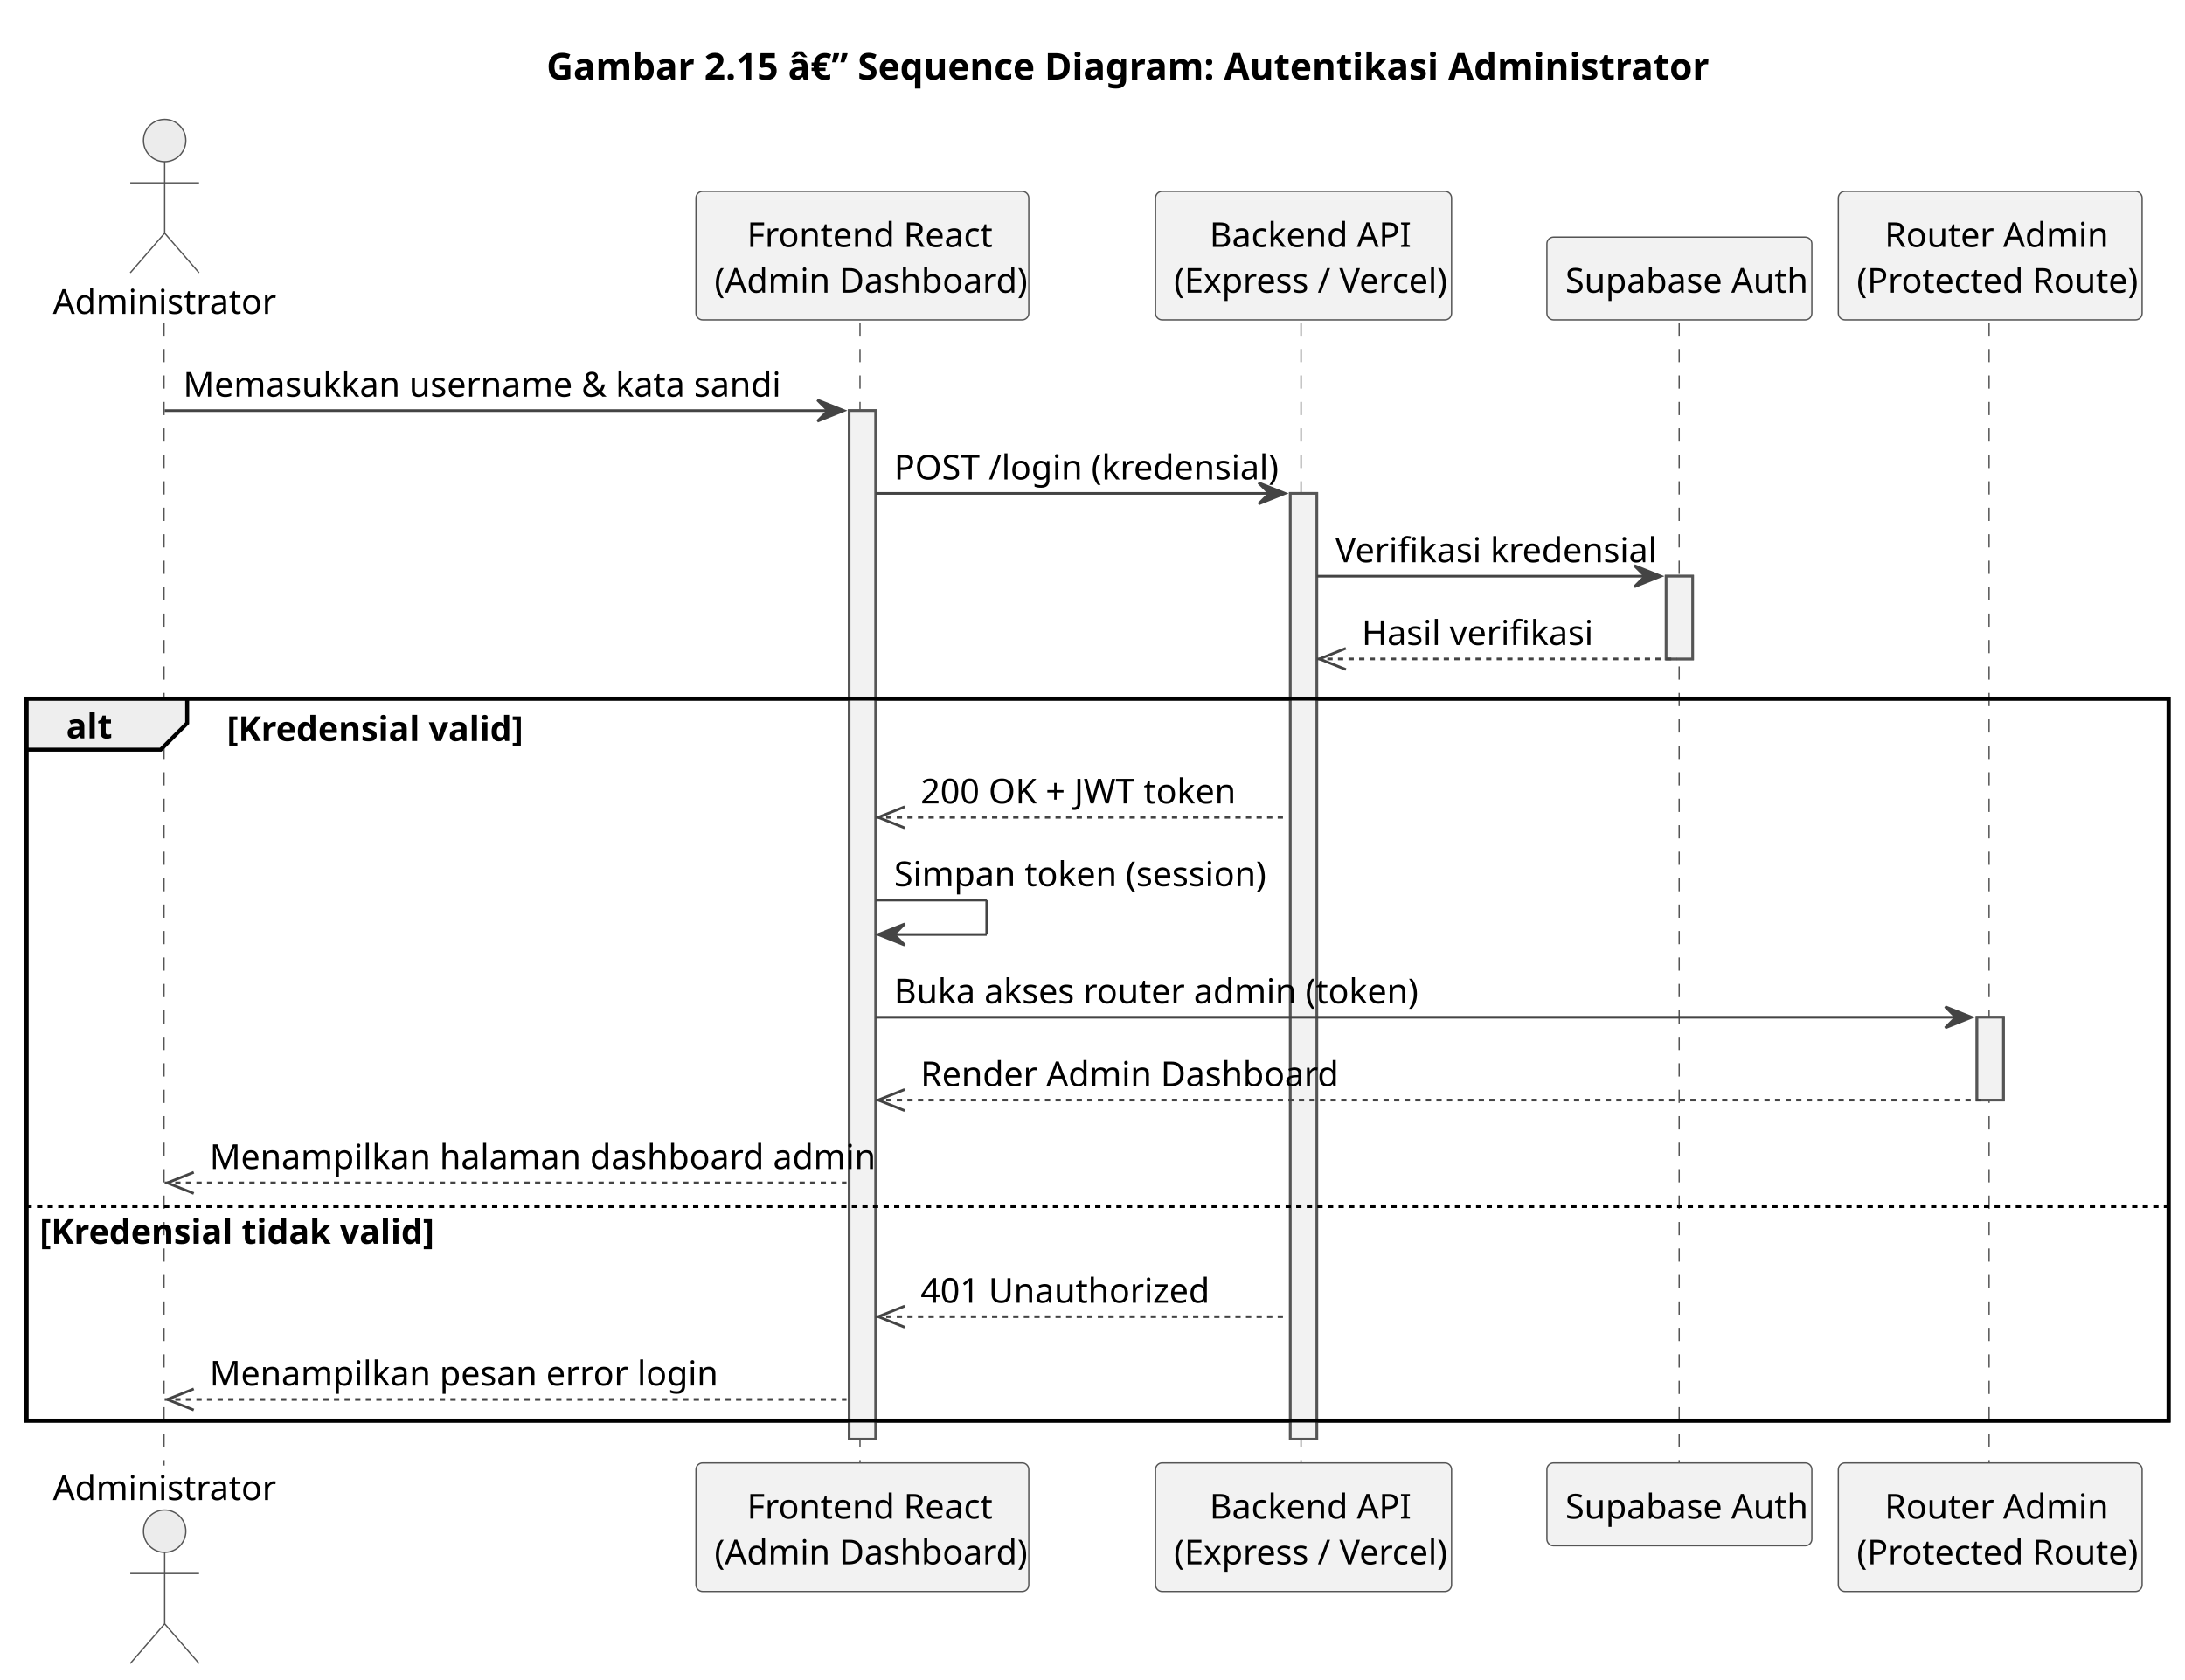
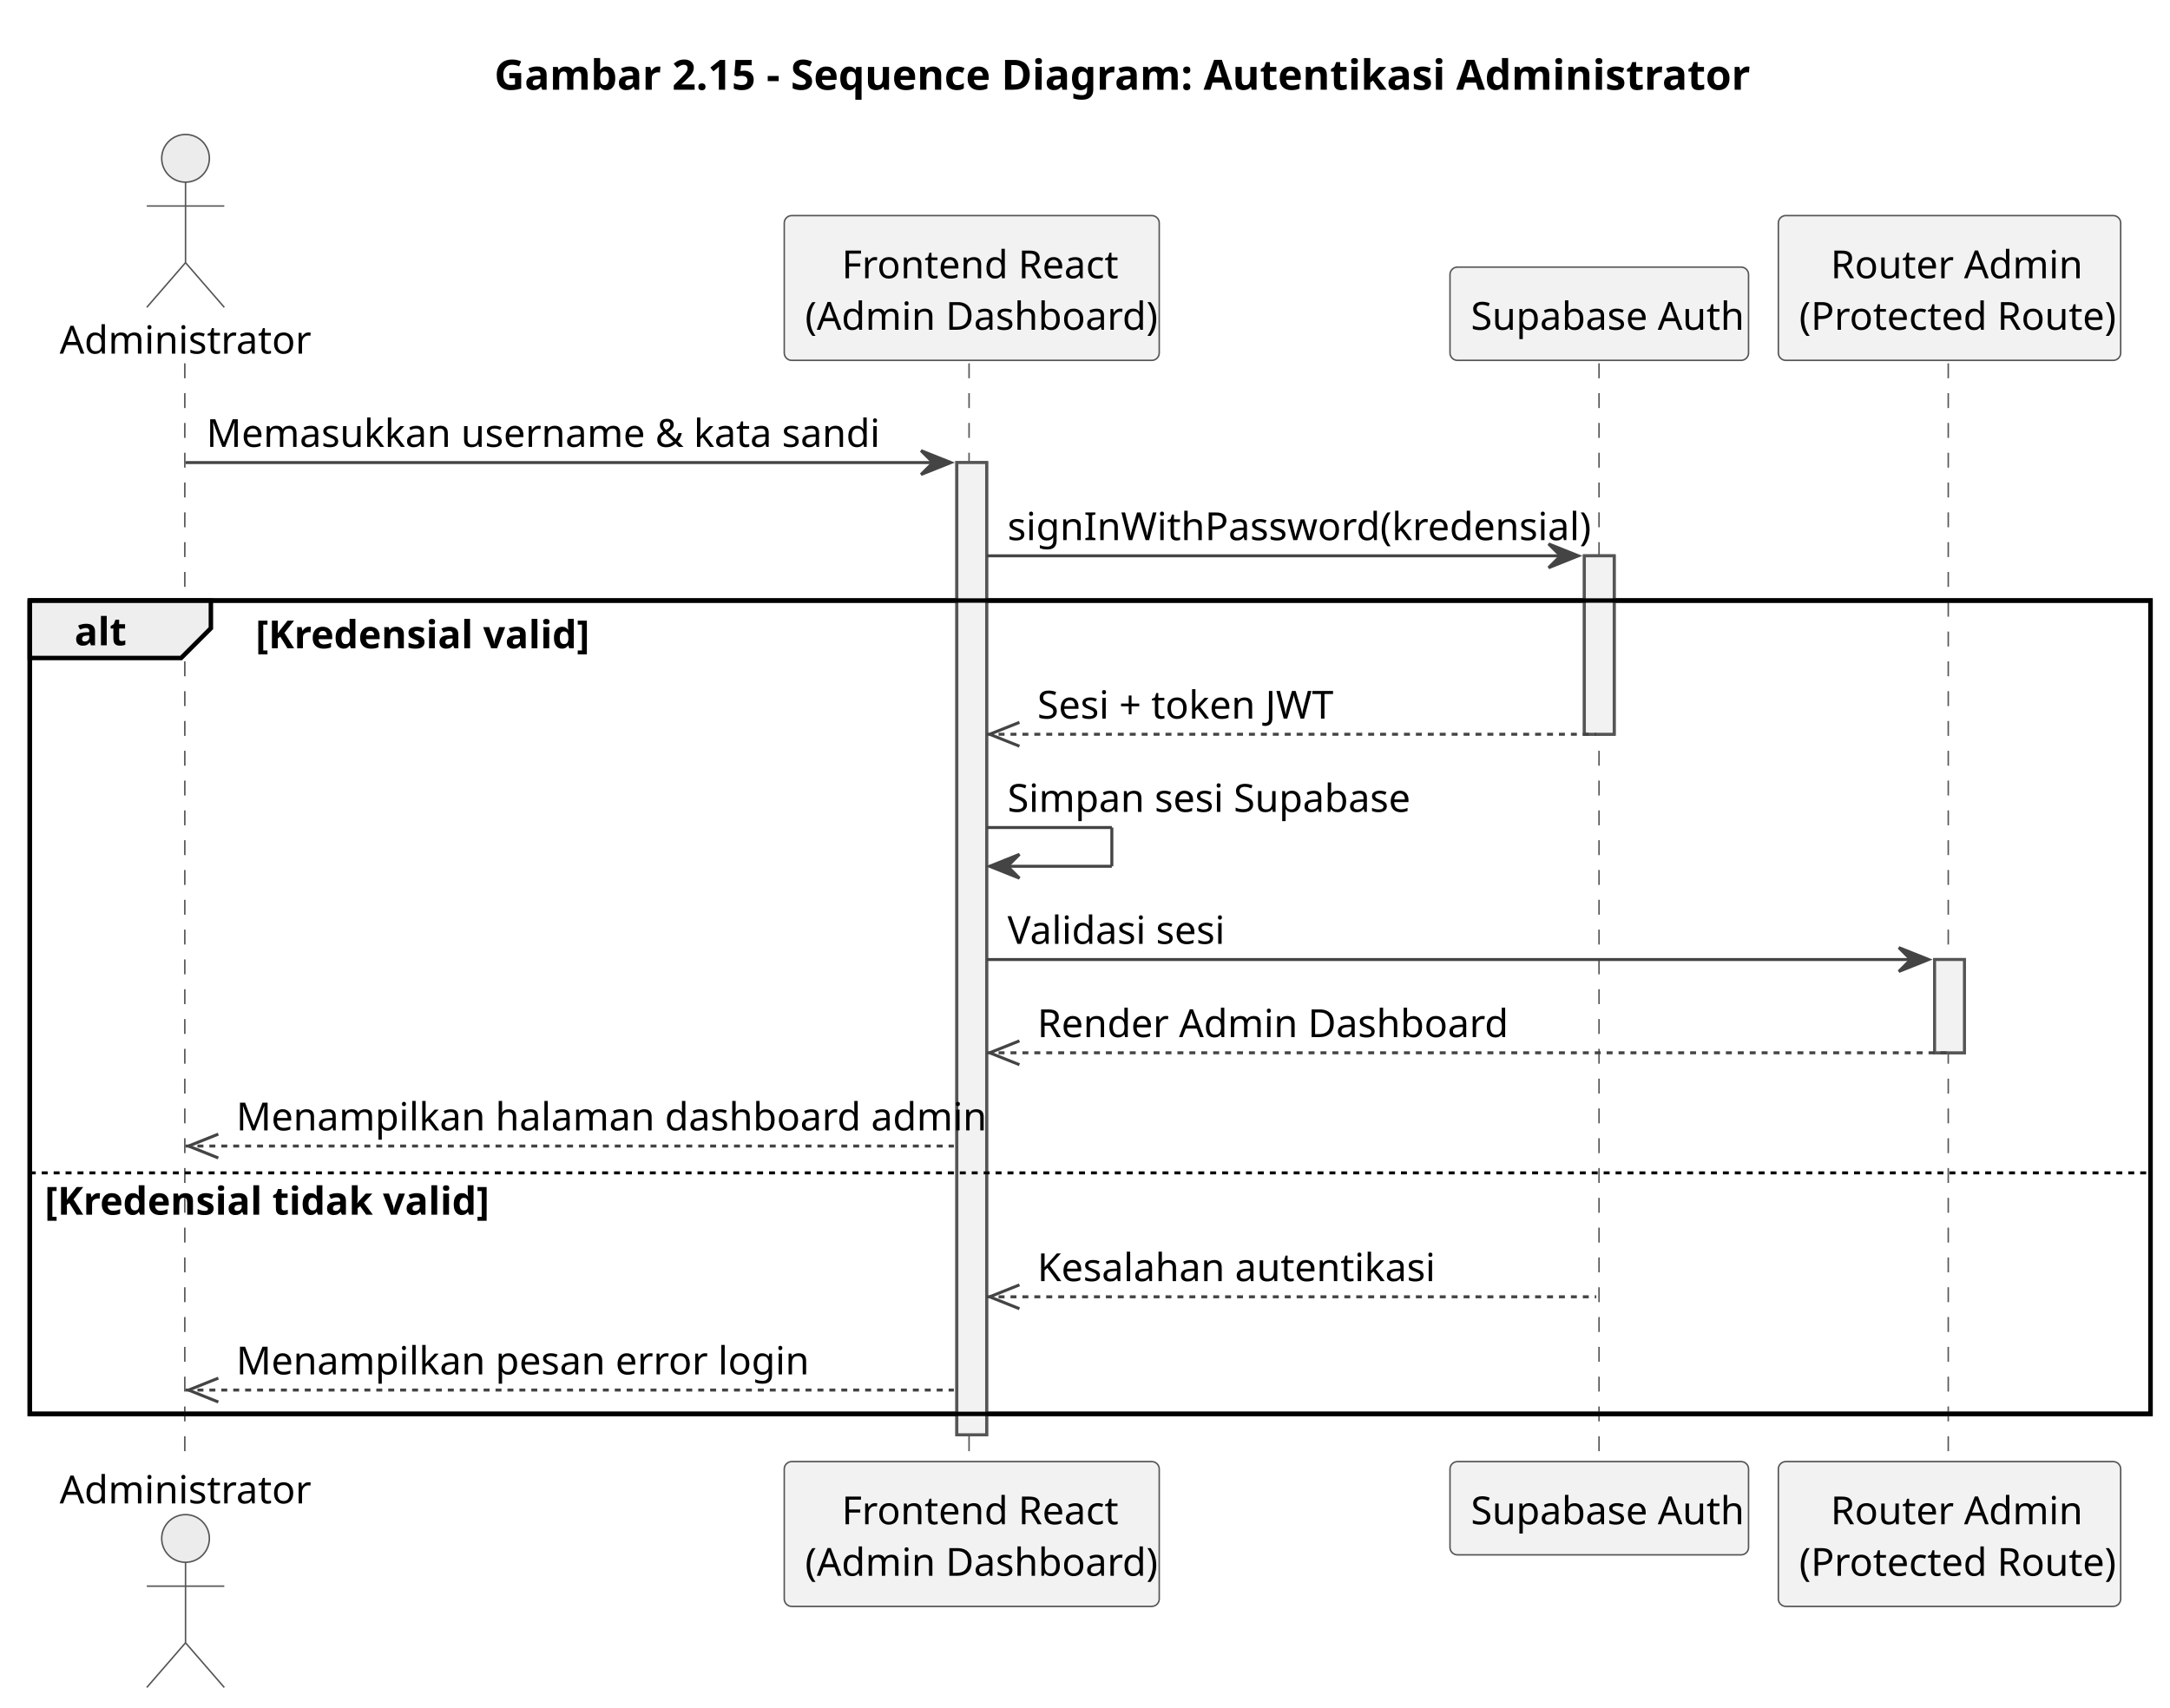
- <svg xmlns="http://www.w3.org/2000/svg" contentStyleType="text/css" height="635px" preserveAspectRatio="none" style="width:826px;height:635px;background:#FFFFFF;" version="1.1" viewBox="0 0 826 635" width="826px" zoomAndPan="magnify">
+ <svg xmlns="http://www.w3.org/2000/svg" contentStyleType="text/css" height="573px" preserveAspectRatio="none" style="width:728px;height:573px;background:#FFFFFF;" version="1.1" viewBox="0 0 728 573" width="728px" zoomAndPan="magnify">
  <defs />
  <g>
-     <text fill="#000000" font-family="Segoe UI" font-size="14" font-weight="bold" lengthAdjust="spacing" textLength="415.618" x="206.582" y="30.107">Gambar 2.15 â€” Sequence Diagram: Autentikasi Administrator</text>
-     <rect fill="#F2F2F2" height="388.783" style="stroke:#555555;stroke-width:1.0;" width="10" x="321.006" y="155.203" />
-     <rect fill="#F2F2F2" height="357.492" style="stroke:#555555;stroke-width:1.0;" width="10" x="487.782" y="186.494" />
-     <rect fill="#F2F2F2" height="31.291" style="stroke:#555555;stroke-width:1.0;" width="10" x="629.859" y="217.785" />
-     <rect fill="#F2F2F2" height="31.291" style="stroke:#555555;stroke-width:1.0;" width="10" x="747.36" y="384.531" />
-     <rect fill="none" height="272.91" style="stroke:#000000;stroke-width:1.5;" width="809.783" x="10" y="264.076" />
-     <line style="stroke:#555555;stroke-width:0.5;stroke-dasharray:5.0,5.0;" x1="62" x2="62" y1="121.912" y2="553.986" />
-     <line style="stroke:#555555;stroke-width:0.5;stroke-dasharray:5.0,5.0;" x1="325.106" x2="325.106" y1="121.912" y2="553.986" />
-     <line style="stroke:#555555;stroke-width:0.5;stroke-dasharray:5.0,5.0;" x1="491.826" x2="491.826" y1="121.912" y2="553.986" />
-     <line style="stroke:#555555;stroke-width:0.5;stroke-dasharray:5.0,5.0;" x1="634.781" x2="634.781" y1="121.912" y2="553.986" />
-     <line style="stroke:#555555;stroke-width:0.5;stroke-dasharray:5.0,5.0;" x1="751.938" x2="751.938" y1="121.912" y2="553.986" />
+     <text fill="#000000" font-family="Segoe UI" font-size="14" font-weight="bold" lengthAdjust="spacing" textLength="398.788" x="165.833" y="30.107">Gambar 2.15 - Sequence Diagram: Autentikasi Administrator</text>
+     <rect fill="#F2F2F2" height="326.201" style="stroke:#555555;stroke-width:1.0;" width="10" x="321.006" y="155.203" />
+     <rect fill="#F2F2F2" height="59.873" style="stroke:#555555;stroke-width:1.0;" width="10" x="531.53" y="186.494" />
+     <rect fill="#F2F2F2" height="31.291" style="stroke:#555555;stroke-width:1.0;" width="10" x="649.031" y="321.949" />
+     <rect fill="none" height="272.91" style="stroke:#000000;stroke-width:1.5;" width="711.454" x="10" y="201.494" />
+     <line style="stroke:#555555;stroke-width:0.5;stroke-dasharray:5.0,5.0;" x1="62" x2="62" y1="121.912" y2="491.404" />
+     <line style="stroke:#555555;stroke-width:0.5;stroke-dasharray:5.0,5.0;" x1="325.106" x2="325.106" y1="121.912" y2="491.404" />
+     <line style="stroke:#555555;stroke-width:0.5;stroke-dasharray:5.0,5.0;" x1="536.452" x2="536.452" y1="121.912" y2="491.404" />
+     <line style="stroke:#555555;stroke-width:0.5;stroke-dasharray:5.0,5.0;" x1="653.608" x2="653.608" y1="121.912" y2="491.404" />
    <text fill="#000000" font-family="Segoe UI" font-size="13" lengthAdjust="spacing" textLength="78.489" x="20" y="118.649">Administrator</text>
    <ellipse cx="62.244" cy="53.121" fill="#ECECEC" rx="8" ry="8" style="stroke:#555555;stroke-width:0.5;" />
    <path d="M62.244,61.121 L62.244,88.121 M49.244,69.121 L75.244,69.121 M62.244,88.121 L49.244,103.121 M62.244,88.121 L75.244,103.121 " fill="none" style="stroke:#555555;stroke-width:0.5;" />
-     <text fill="#000000" font-family="Segoe UI" font-size="13" lengthAdjust="spacing" textLength="78.489" x="20" y="567.015">Administrator</text>
-     <ellipse cx="62.244" cy="578.777" fill="#ECECEC" rx="8" ry="8" style="stroke:#555555;stroke-width:0.5;" />
-     <path d="M62.244,586.777 L62.244,613.777 M49.244,594.777 L75.244,594.777 M62.244,613.777 L49.244,628.777 M62.244,613.777 L75.244,628.777 " fill="none" style="stroke:#555555;stroke-width:0.5;" />
+     <text fill="#000000" font-family="Segoe UI" font-size="13" lengthAdjust="spacing" textLength="78.489" x="20" y="504.433">Administrator</text>
+     <ellipse cx="62.244" cy="516.195" fill="#ECECEC" rx="8" ry="8" style="stroke:#555555;stroke-width:0.5;" />
+     <path d="M62.244,524.195 L62.244,551.195 M49.244,532.195 L75.244,532.195 M62.244,551.195 L49.244,566.195 M62.244,551.195 L75.244,566.195 " fill="none" style="stroke:#555555;stroke-width:0.5;" />
    <rect fill="#F2F2F2" height="48.582" rx="2.5" ry="2.5" style="stroke:#555555;stroke-width:0.5;" width="125.801" x="263.106" y="72.33" />
    <text fill="#000000" font-family="Segoe UI" font-size="13" lengthAdjust="spacing" textLength="87.217" x="282.398" y="93.358">Frontend React</text>
    <text fill="#000000" font-family="Segoe UI" font-size="13" lengthAdjust="spacing" textLength="111.801" x="270.106" y="110.649">(Admin Dashboard)</text>
-     <rect fill="#F2F2F2" height="48.582" rx="2.5" ry="2.5" style="stroke:#555555;stroke-width:0.5;" width="125.801" x="263.106" y="552.986" />
-     <text fill="#000000" font-family="Segoe UI" font-size="13" lengthAdjust="spacing" textLength="87.217" x="282.398" y="574.015">Frontend React</text>
-     <text fill="#000000" font-family="Segoe UI" font-size="13" lengthAdjust="spacing" textLength="111.801" x="270.106" y="591.306">(Admin Dashboard)</text>
-     <rect fill="#F2F2F2" height="48.582" rx="2.5" ry="2.5" style="stroke:#555555;stroke-width:0.5;" width="111.913" x="436.826" y="72.33" />
-     <text fill="#000000" font-family="Segoe UI" font-size="13" lengthAdjust="spacing" textLength="71.03" x="457.267" y="93.358">Backend API</text>
-     <text fill="#000000" font-family="Segoe UI" font-size="13" lengthAdjust="spacing" textLength="97.913" x="443.826" y="110.649">(Express / Vercel)</text>
-     <rect fill="#F2F2F2" height="48.582" rx="2.5" ry="2.5" style="stroke:#555555;stroke-width:0.5;" width="111.913" x="436.826" y="552.986" />
-     <text fill="#000000" font-family="Segoe UI" font-size="13" lengthAdjust="spacing" textLength="71.03" x="457.267" y="574.015">Backend API</text>
-     <text fill="#000000" font-family="Segoe UI" font-size="13" lengthAdjust="spacing" textLength="97.913" x="443.826" y="591.306">(Express / Vercel)</text>
-     <rect fill="#F2F2F2" height="31.291" rx="2.5" ry="2.5" style="stroke:#555555;stroke-width:0.5;" width="100.157" x="584.781" y="89.621" />
-     <text fill="#000000" font-family="Segoe UI" font-size="13" lengthAdjust="spacing" textLength="86.157" x="591.781" y="110.649">Supabase Auth</text>
-     <rect fill="#F2F2F2" height="31.291" rx="2.5" ry="2.5" style="stroke:#555555;stroke-width:0.5;" width="100.157" x="584.781" y="552.986" />
-     <text fill="#000000" font-family="Segoe UI" font-size="13" lengthAdjust="spacing" textLength="86.157" x="591.781" y="574.015">Supabase Auth</text>
-     <rect fill="#F2F2F2" height="48.582" rx="2.5" ry="2.5" style="stroke:#555555;stroke-width:0.5;" width="114.845" x="694.938" y="72.33" />
-     <text fill="#000000" font-family="Segoe UI" font-size="13" lengthAdjust="spacing" textLength="79.777" x="712.471" y="93.358">Router Admin</text>
-     <text fill="#000000" font-family="Segoe UI" font-size="13" lengthAdjust="spacing" textLength="100.845" x="701.938" y="110.649">(Protected Route)</text>
-     <rect fill="#F2F2F2" height="48.582" rx="2.5" ry="2.5" style="stroke:#555555;stroke-width:0.5;" width="114.845" x="694.938" y="552.986" />
-     <text fill="#000000" font-family="Segoe UI" font-size="13" lengthAdjust="spacing" textLength="79.777" x="712.471" y="574.015">Router Admin</text>
-     <text fill="#000000" font-family="Segoe UI" font-size="13" lengthAdjust="spacing" textLength="100.845" x="701.938" y="591.306">(Protected Route)</text>
-     <rect fill="#F2F2F2" height="388.783" style="stroke:#555555;stroke-width:1.0;" width="10" x="321.006" y="155.203" />
-     <rect fill="#F2F2F2" height="357.492" style="stroke:#555555;stroke-width:1.0;" width="10" x="487.782" y="186.494" />
-     <rect fill="#F2F2F2" height="31.291" style="stroke:#555555;stroke-width:1.0;" width="10" x="629.859" y="217.785" />
-     <rect fill="#F2F2F2" height="31.291" style="stroke:#555555;stroke-width:1.0;" width="10" x="747.36" y="384.531" />
+     <rect fill="#F2F2F2" height="48.582" rx="2.5" ry="2.5" style="stroke:#555555;stroke-width:0.5;" width="125.801" x="263.106" y="490.404" />
+     <text fill="#000000" font-family="Segoe UI" font-size="13" lengthAdjust="spacing" textLength="87.217" x="282.398" y="511.433">Frontend React</text>
+     <text fill="#000000" font-family="Segoe UI" font-size="13" lengthAdjust="spacing" textLength="111.801" x="270.106" y="528.724">(Admin Dashboard)</text>
+     <rect fill="#F2F2F2" height="31.291" rx="2.5" ry="2.5" style="stroke:#555555;stroke-width:0.5;" width="100.157" x="486.452" y="89.621" />
+     <text fill="#000000" font-family="Segoe UI" font-size="13" lengthAdjust="spacing" textLength="86.157" x="493.452" y="110.649">Supabase Auth</text>
+     <rect fill="#F2F2F2" height="31.291" rx="2.5" ry="2.5" style="stroke:#555555;stroke-width:0.5;" width="100.157" x="486.452" y="490.404" />
+     <text fill="#000000" font-family="Segoe UI" font-size="13" lengthAdjust="spacing" textLength="86.157" x="493.452" y="511.433">Supabase Auth</text>
+     <rect fill="#F2F2F2" height="48.582" rx="2.5" ry="2.5" style="stroke:#555555;stroke-width:0.5;" width="114.845" x="596.608" y="72.33" />
+     <text fill="#000000" font-family="Segoe UI" font-size="13" lengthAdjust="spacing" textLength="79.777" x="614.142" y="93.358">Router Admin</text>
+     <text fill="#000000" font-family="Segoe UI" font-size="13" lengthAdjust="spacing" textLength="100.845" x="603.608" y="110.649">(Protected Route)</text>
+     <rect fill="#F2F2F2" height="48.582" rx="2.5" ry="2.5" style="stroke:#555555;stroke-width:0.5;" width="114.845" x="596.608" y="490.404" />
+     <text fill="#000000" font-family="Segoe UI" font-size="13" lengthAdjust="spacing" textLength="79.777" x="614.142" y="511.433">Router Admin</text>
+     <text fill="#000000" font-family="Segoe UI" font-size="13" lengthAdjust="spacing" textLength="100.845" x="603.608" y="528.724">(Protected Route)</text>
+     <rect fill="#F2F2F2" height="326.201" style="stroke:#555555;stroke-width:1.0;" width="10" x="321.006" y="155.203" />
+     <rect fill="#F2F2F2" height="59.873" style="stroke:#555555;stroke-width:1.0;" width="10" x="531.53" y="186.494" />
+     <rect fill="#F2F2F2" height="31.291" style="stroke:#555555;stroke-width:1.0;" width="10" x="649.031" y="321.949" />
    <polygon fill="#444444" points="309.006,151.203,319.006,155.203,309.006,159.203,313.006,155.203" style="stroke:#444444;stroke-width:1.0;" />
    <line style="stroke:#444444;stroke-width:1.0;" x1="62.244" x2="315.006" y1="155.203" y2="155.203" />
    <text fill="#000000" font-family="Segoe UI" font-size="13" lengthAdjust="spacing" textLength="211.244" x="69.244" y="149.94">Memasukkan username &amp; kata sandi</text>
-     <polygon fill="#444444" points="475.782,182.494,485.782,186.494,475.782,190.494,479.782,186.494" style="stroke:#444444;stroke-width:1.0;" />
-     <line style="stroke:#444444;stroke-width:1.0;" x1="331.006" x2="481.782" y1="186.494" y2="186.494" />
-     <text fill="#000000" font-family="Segoe UI" font-size="13" lengthAdjust="spacing" textLength="137.776" x="338.006" y="181.231">POST /login (kredensial)</text>
-     <polygon fill="#444444" points="617.859,213.785,627.859,217.785,617.859,221.785,621.859,217.785" style="stroke:#444444;stroke-width:1.0;" />
-     <line style="stroke:#444444;stroke-width:1.0;" x1="497.782" x2="623.859" y1="217.785" y2="217.785" />
-     <text fill="#000000" font-family="Segoe UI" font-size="13" lengthAdjust="spacing" textLength="113.077" x="504.782" y="212.523">Verifikasi kredensial</text>
-     <line style="stroke:#444444;stroke-width:1.0;" x1="498.782" x2="508.782" y1="249.076" y2="245.076" />
-     <line style="stroke:#444444;stroke-width:1.0;" x1="498.782" x2="508.782" y1="249.076" y2="253.076" />
-     <line style="stroke:#444444;stroke-width:1.0;stroke-dasharray:2.0,2.0;" x1="497.782" x2="633.859" y1="249.076" y2="249.076" />
-     <text fill="#000000" font-family="Segoe UI" font-size="13" lengthAdjust="spacing" textLength="80.869" x="514.782" y="243.814">Hasil verifikasi</text>
-     <path d="M10,264.076 L70.749,264.076 L70.749,273.367 L60.748,283.367 L10,283.367 L10,264.076 " fill="#EEEEEE" style="stroke:#000000;stroke-width:1.5;" />
-     <rect fill="none" height="272.91" style="stroke:#000000;stroke-width:1.5;" width="809.783" x="10" y="264.076" />
-     <text fill="#000000" font-family="Segoe UI" font-size="13" font-weight="bold" lengthAdjust="spacing" textLength="15.748" x="25" y="279.104">alt</text>
-     <text fill="#000000" font-family="Segoe UI" font-size="13" font-weight="bold" lengthAdjust="spacing" textLength="106.355" x="85.749" y="280.104">[Kredensial valid]</text>
-     <line style="stroke:#444444;stroke-width:1.0;" x1="332.006" x2="342.006" y1="308.949" y2="304.949" />
-     <line style="stroke:#444444;stroke-width:1.0;" x1="332.006" x2="342.006" y1="308.949" y2="312.949" />
-     <line style="stroke:#444444;stroke-width:1.0;stroke-dasharray:2.0,2.0;" x1="331.006" x2="486.782" y1="308.949" y2="308.949" />
-     <text fill="#000000" font-family="Segoe UI" font-size="13" lengthAdjust="spacing" textLength="117.736" x="348.006" y="303.687">200 OK + JWT token</text>
-     <line style="stroke:#444444;stroke-width:1.0;" x1="331.006" x2="373.006" y1="340.24" y2="340.24" />
-     <line style="stroke:#444444;stroke-width:1.0;" x1="373.006" x2="373.006" y1="340.24" y2="353.24" />
-     <line style="stroke:#444444;stroke-width:1.0;" x1="332.006" x2="373.006" y1="353.24" y2="353.24" />
-     <polygon fill="#444444" points="342.006,349.24,332.006,353.24,342.006,357.24,338.006,353.24" style="stroke:#444444;stroke-width:1.0;" />
-     <text fill="#000000" font-family="Segoe UI" font-size="13" lengthAdjust="spacing" textLength="131.942" x="338.006" y="334.978">Simpan token (session)</text>
-     <polygon fill="#444444" points="735.36,380.531,745.36,384.531,735.36,388.531,739.36,384.531" style="stroke:#444444;stroke-width:1.0;" />
-     <line style="stroke:#444444;stroke-width:1.0;" x1="331.006" x2="741.36" y1="384.531" y2="384.531" />
-     <text fill="#000000" font-family="Segoe UI" font-size="13" lengthAdjust="spacing" textLength="184.71" x="338.006" y="379.269">Buka akses router admin (token)</text>
-     <line style="stroke:#444444;stroke-width:1.0;" x1="332.006" x2="342.006" y1="415.822" y2="411.822" />
-     <line style="stroke:#444444;stroke-width:1.0;" x1="332.006" x2="342.006" y1="415.822" y2="419.822" />
-     <line style="stroke:#444444;stroke-width:1.0;stroke-dasharray:2.0,2.0;" x1="331.006" x2="751.36" y1="415.822" y2="415.822" />
-     <text fill="#000000" font-family="Segoe UI" font-size="13" lengthAdjust="spacing" textLength="148.421" x="348.006" y="410.56">Render Admin Dashboard</text>
-     <line style="stroke:#444444;stroke-width:1.0;" x1="63.244" x2="73.244" y1="447.113" y2="443.113" />
-     <line style="stroke:#444444;stroke-width:1.0;" x1="63.244" x2="73.244" y1="447.113" y2="451.113" />
-     <line style="stroke:#444444;stroke-width:1.0;stroke-dasharray:2.0,2.0;" x1="62.244" x2="320.006" y1="447.113" y2="447.113" />
-     <text fill="#000000" font-family="Segoe UI" font-size="13" lengthAdjust="spacing" textLength="234.762" x="79.244" y="441.851">Menampilkan halaman dashboard admin</text>
-     <line style="stroke:#000000;stroke-width:1.0;stroke-dasharray:2.0,2.0;" x1="10" x2="819.783" y1="456.113" y2="456.113" />
-     <text fill="#000000" font-family="Segoe UI" font-size="13" font-weight="bold" lengthAdjust="spacing" textLength="141.007" x="15" y="470.142">[Kredensial tidak valid]</text>
-     <line style="stroke:#444444;stroke-width:1.0;" x1="332.006" x2="342.006" y1="497.695" y2="493.695" />
-     <line style="stroke:#444444;stroke-width:1.0;" x1="332.006" x2="342.006" y1="497.695" y2="501.695" />
-     <line style="stroke:#444444;stroke-width:1.0;stroke-dasharray:2.0,2.0;" x1="331.006" x2="486.782" y1="497.695" y2="497.695" />
-     <text fill="#000000" font-family="Segoe UI" font-size="13" lengthAdjust="spacing" textLength="102.223" x="348.006" y="492.433">401 Unauthorized</text>
-     <line style="stroke:#444444;stroke-width:1.0;" x1="63.244" x2="73.244" y1="528.986" y2="524.986" />
-     <line style="stroke:#444444;stroke-width:1.0;" x1="63.244" x2="73.244" y1="528.986" y2="532.986" />
-     <line style="stroke:#444444;stroke-width:1.0;stroke-dasharray:2.0,2.0;" x1="62.244" x2="320.006" y1="528.986" y2="528.986" />
-     <text fill="#000000" font-family="Segoe UI" font-size="13" lengthAdjust="spacing" textLength="179.524" x="79.244" y="523.724">Menampilkan pesan error login</text>
+     <polygon fill="#444444" points="519.53,182.494,529.53,186.494,519.53,190.494,523.53,186.494" style="stroke:#444444;stroke-width:1.0;" />
+     <line style="stroke:#444444;stroke-width:1.0;" x1="331.006" x2="525.53" y1="186.494" y2="186.494" />
+     <text fill="#000000" font-family="Segoe UI" font-size="13" lengthAdjust="spacing" textLength="181.524" x="338.006" y="181.231">signInWithPassword(kredensial)</text>
+     <path d="M10,201.494 L70.749,201.494 L70.749,210.785 L60.748,220.785 L10,220.785 L10,201.494 " fill="#EEEEEE" style="stroke:#000000;stroke-width:1.5;" />
+     <rect fill="none" height="272.91" style="stroke:#000000;stroke-width:1.5;" width="711.454" x="10" y="201.494" />
+     <text fill="#000000" font-family="Segoe UI" font-size="13" font-weight="bold" lengthAdjust="spacing" textLength="15.748" x="25" y="216.523">alt</text>
+     <text fill="#000000" font-family="Segoe UI" font-size="13" font-weight="bold" lengthAdjust="spacing" textLength="106.355" x="85.749" y="217.523">[Kredensial valid]</text>
+     <line style="stroke:#444444;stroke-width:1.0;" x1="332.006" x2="342.006" y1="246.367" y2="242.367" />
+     <line style="stroke:#444444;stroke-width:1.0;" x1="332.006" x2="342.006" y1="246.367" y2="250.367" />
+     <line style="stroke:#444444;stroke-width:1.0;stroke-dasharray:2.0,2.0;" x1="331.006" x2="535.53" y1="246.367" y2="246.367" />
+     <text fill="#000000" font-family="Segoe UI" font-size="13" lengthAdjust="spacing" textLength="98.179" x="348.006" y="241.105">Sesi + token JWT</text>
+     <line style="stroke:#444444;stroke-width:1.0;" x1="331.006" x2="373.006" y1="277.658" y2="277.658" />
+     <line style="stroke:#444444;stroke-width:1.0;" x1="373.006" x2="373.006" y1="277.658" y2="290.658" />
+     <line style="stroke:#444444;stroke-width:1.0;" x1="332.006" x2="373.006" y1="290.658" y2="290.658" />
+     <polygon fill="#444444" points="342.006,286.658,332.006,290.658,342.006,294.658,338.006,290.658" style="stroke:#444444;stroke-width:1.0;" />
+     <text fill="#000000" font-family="Segoe UI" font-size="13" lengthAdjust="spacing" textLength="126.058" x="338.006" y="272.396">Simpan sesi Supabase</text>
+     <polygon fill="#444444" points="637.031,317.949,647.031,321.949,637.031,325.949,641.031,321.949" style="stroke:#444444;stroke-width:1.0;" />
+     <line style="stroke:#444444;stroke-width:1.0;" x1="331.006" x2="643.031" y1="321.949" y2="321.949" />
+     <text fill="#000000" font-family="Segoe UI" font-size="13" lengthAdjust="spacing" textLength="68.46" x="338.006" y="316.687">Validasi sesi</text>
+     <line style="stroke:#444444;stroke-width:1.0;" x1="332.006" x2="342.006" y1="353.24" y2="349.24" />
+     <line style="stroke:#444444;stroke-width:1.0;" x1="332.006" x2="342.006" y1="353.24" y2="357.24" />
+     <line style="stroke:#444444;stroke-width:1.0;stroke-dasharray:2.0,2.0;" x1="331.006" x2="653.031" y1="353.24" y2="353.24" />
+     <text fill="#000000" font-family="Segoe UI" font-size="13" lengthAdjust="spacing" textLength="148.421" x="348.006" y="347.978">Render Admin Dashboard</text>
+     <line style="stroke:#444444;stroke-width:1.0;" x1="63.244" x2="73.244" y1="384.531" y2="380.531" />
+     <line style="stroke:#444444;stroke-width:1.0;" x1="63.244" x2="73.244" y1="384.531" y2="388.531" />
+     <line style="stroke:#444444;stroke-width:1.0;stroke-dasharray:2.0,2.0;" x1="62.244" x2="320.006" y1="384.531" y2="384.531" />
+     <text fill="#000000" font-family="Segoe UI" font-size="13" lengthAdjust="spacing" textLength="234.762" x="79.244" y="379.269">Menampilkan halaman dashboard admin</text>
+     <line style="stroke:#000000;stroke-width:1.0;stroke-dasharray:2.0,2.0;" x1="10" x2="721.454" y1="393.531" y2="393.531" />
+     <text fill="#000000" font-family="Segoe UI" font-size="13" font-weight="bold" lengthAdjust="spacing" textLength="141.007" x="15" y="407.56">[Kredensial tidak valid]</text>
+     <line style="stroke:#444444;stroke-width:1.0;" x1="332.006" x2="342.006" y1="435.113" y2="431.113" />
+     <line style="stroke:#444444;stroke-width:1.0;" x1="332.006" x2="342.006" y1="435.113" y2="439.113" />
+     <line style="stroke:#444444;stroke-width:1.0;stroke-dasharray:2.0,2.0;" x1="331.006" x2="535.53" y1="435.113" y2="435.113" />
+     <text fill="#000000" font-family="Segoe UI" font-size="13" lengthAdjust="spacing" textLength="122.948" x="348.006" y="429.851">Kesalahan autentikasi</text>
+     <line style="stroke:#444444;stroke-width:1.0;" x1="63.244" x2="73.244" y1="466.404" y2="462.404" />
+     <line style="stroke:#444444;stroke-width:1.0;" x1="63.244" x2="73.244" y1="466.404" y2="470.404" />
+     <line style="stroke:#444444;stroke-width:1.0;stroke-dasharray:2.0,2.0;" x1="62.244" x2="320.006" y1="466.404" y2="466.404" />
+     <text fill="#000000" font-family="Segoe UI" font-size="13" lengthAdjust="spacing" textLength="179.524" x="79.244" y="461.142">Menampilkan pesan error login</text>
  </g>
</svg>
